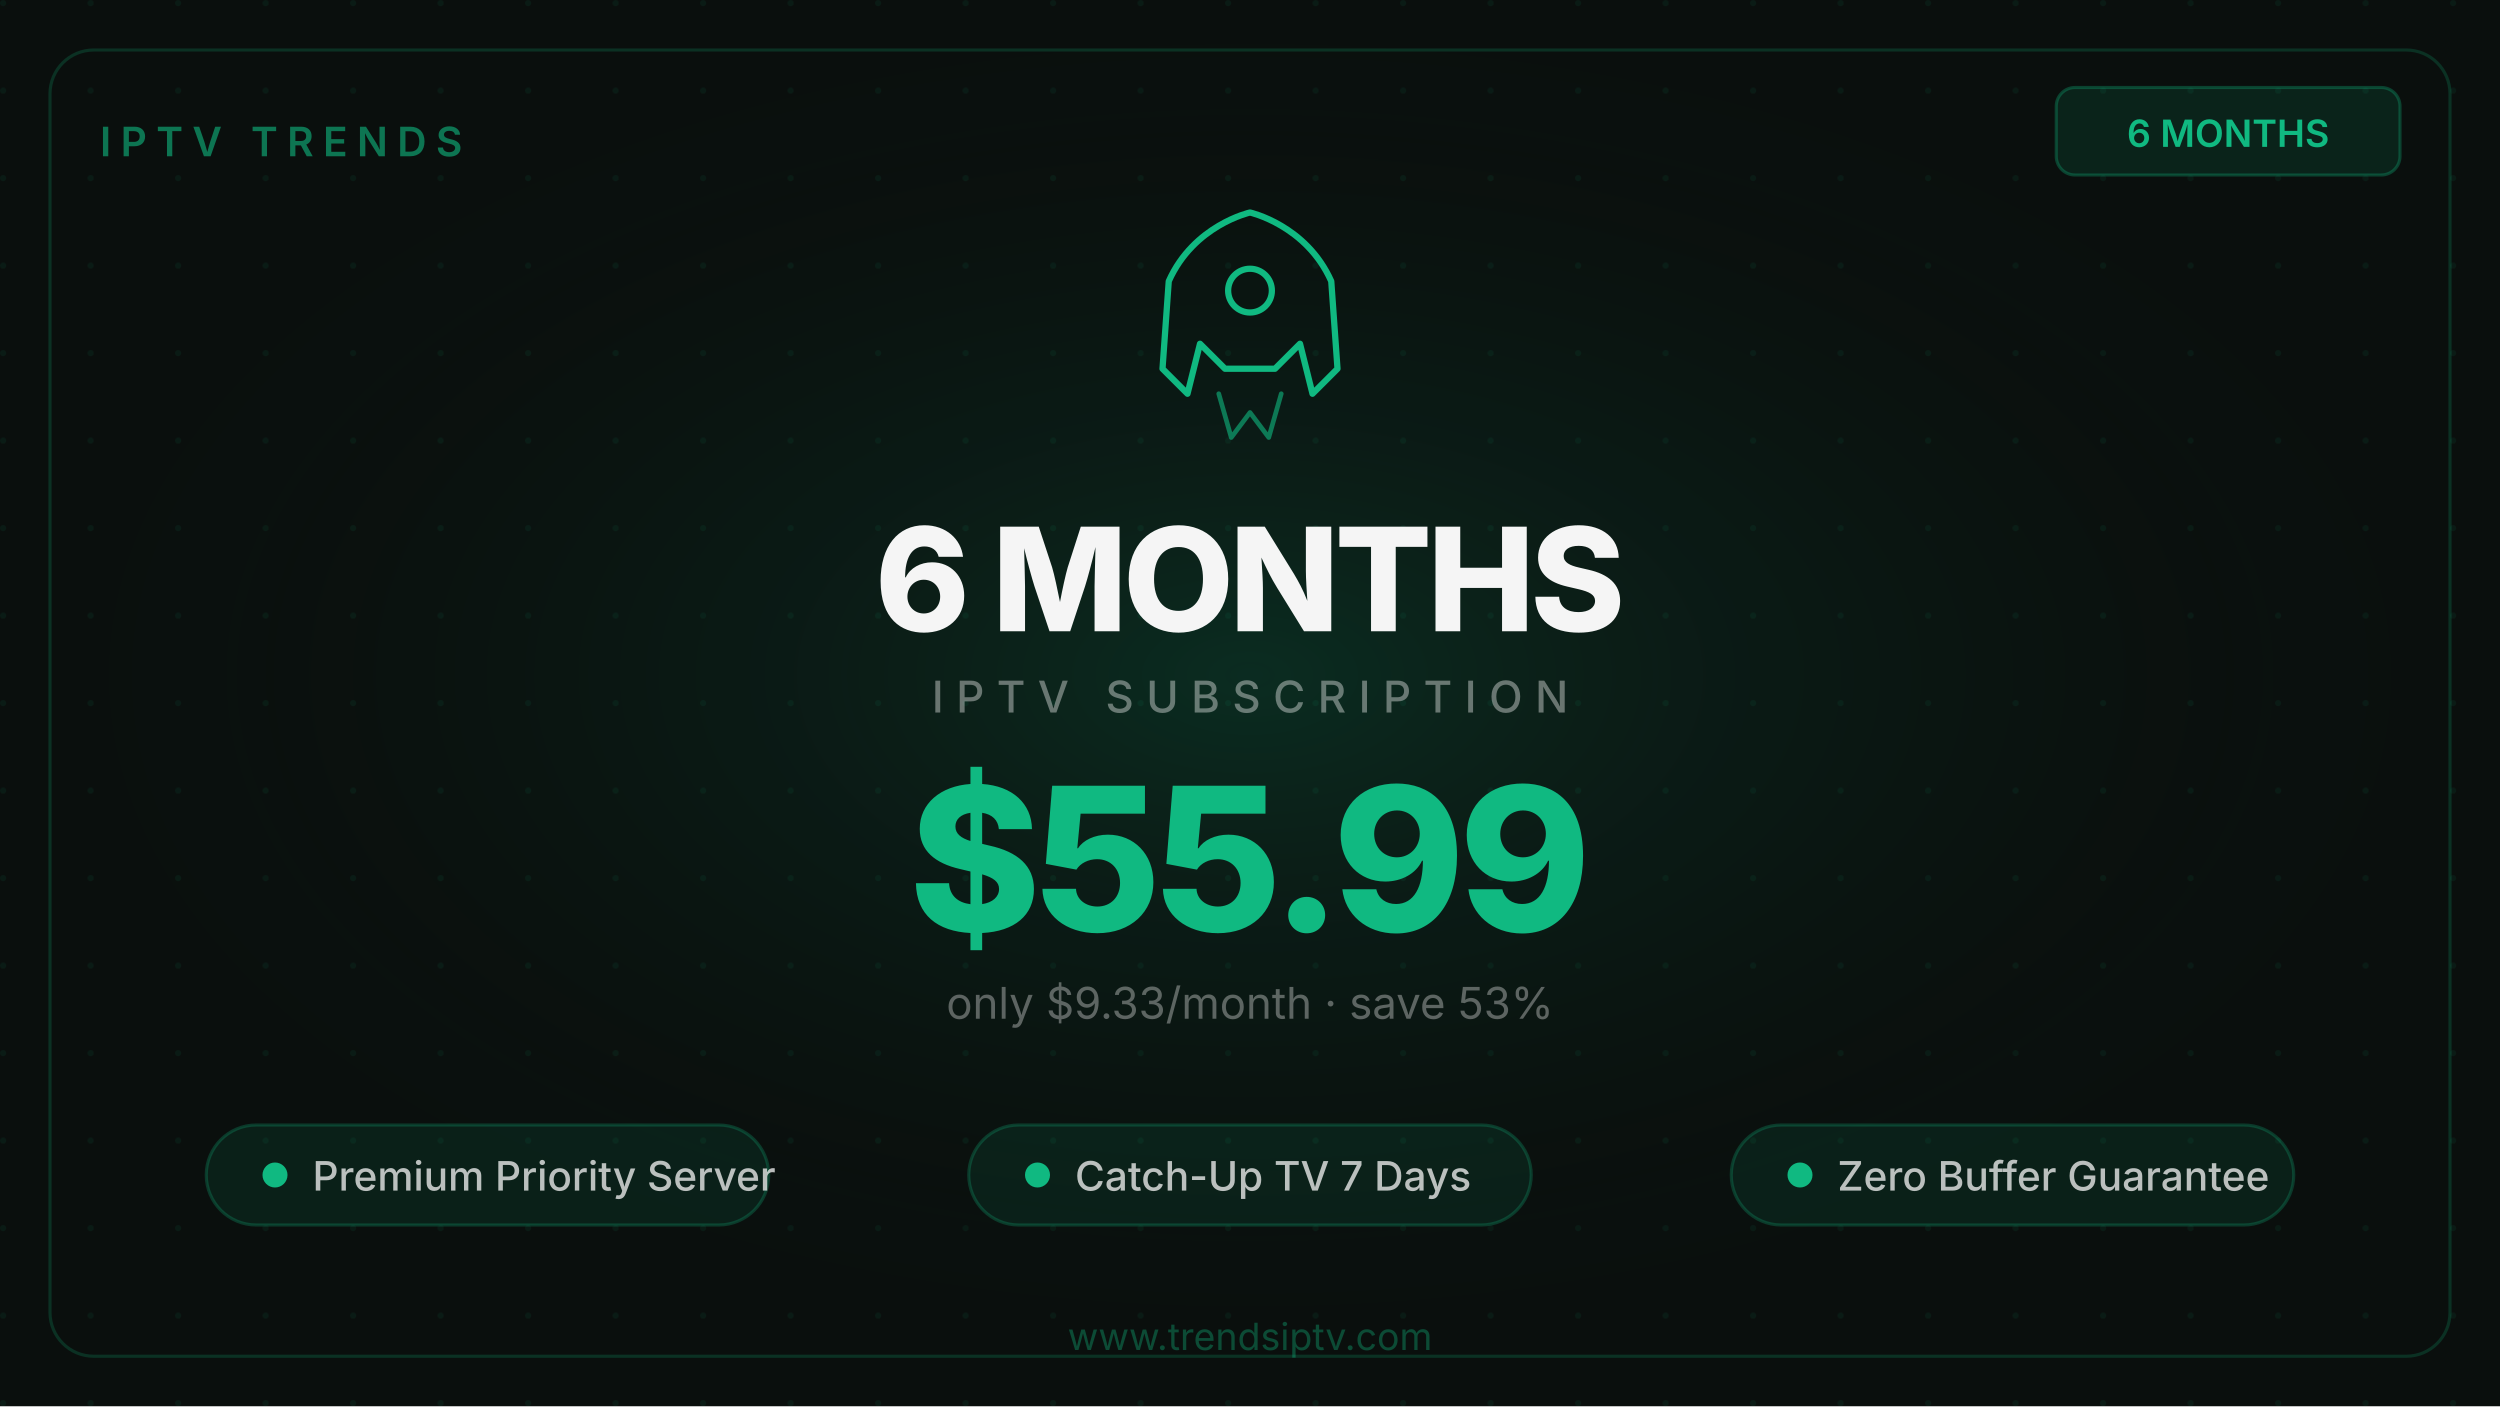
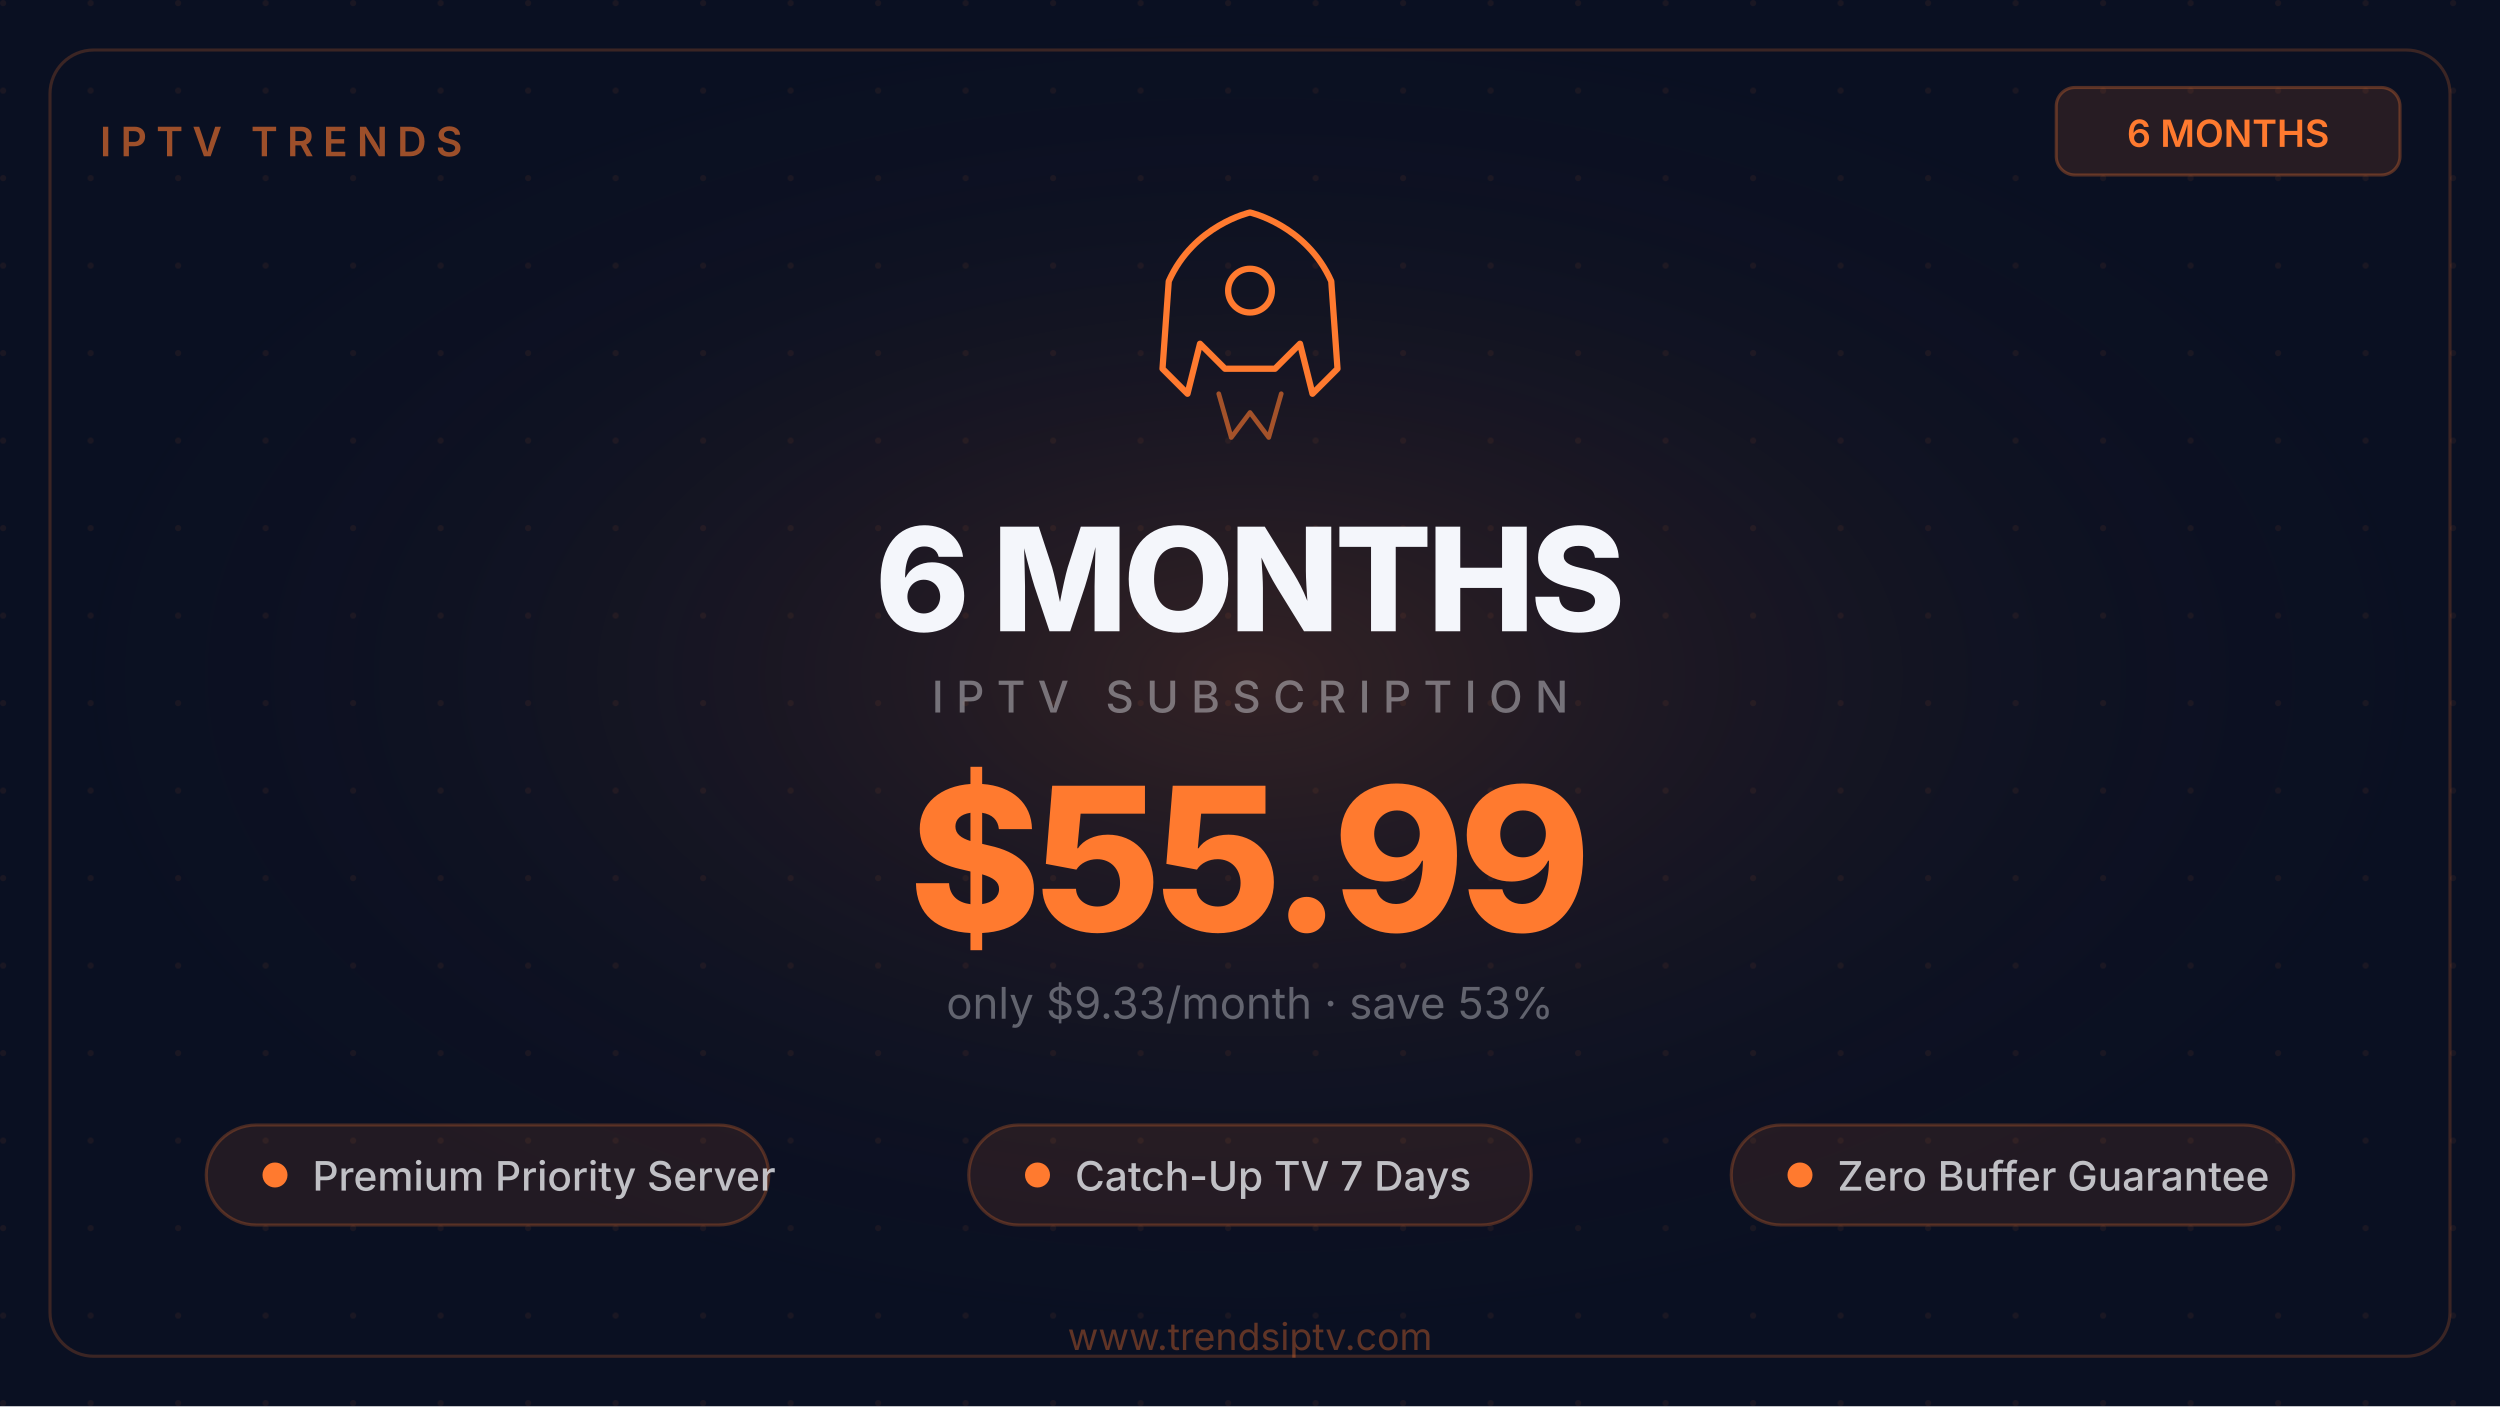
<svg xmlns="http://www.w3.org/2000/svg" width="800" height="450" viewBox="0 0 800 450" fill="none">
  <defs>
    <radialGradient id="glow6" cx="50%" cy="48%" r="50%">
-       <stop offset="0%" stop-color="#10b981" stop-opacity="0.17" />
-       <stop offset="100%" stop-color="#0a0f0d" stop-opacity="0" />
+       <stop offset="0%" stop-color="#ff7a2f" stop-opacity="0.17" />
+       <stop offset="100%" stop-color="#0a1022" stop-opacity="0" />
    </radialGradient>
    <pattern id="dots6" x="0" y="0" width="28" height="28" patternUnits="userSpaceOnUse">
-       <circle cx="1" cy="1" r="1" fill="#10b981" fill-opacity="0.07" />
+       <circle cx="1" cy="1" r="1" fill="#ff7a2f" fill-opacity="0.07" />
    </pattern>
  </defs>
-   <rect width="800" height="450" fill="#0a0f0d" />
+   <rect width="800" height="450" fill="#0a1022" />
  <rect width="800" height="450" fill="url(#dots6)" />
  <rect width="800" height="450" fill="url(#glow6)" />
-   <rect x="16" y="16" width="768" height="418" rx="14" fill="none" stroke="#10b981" stroke-opacity="0.2" stroke-width="1" />
-   <text x="32" y="50" font-family="Inter, system-ui, sans-serif" font-size="13" font-weight="600" fill="#10b981" fill-opacity="0.6" letter-spacing="3">IPTV TRENDS</text>
-   <rect x="658" y="28" width="110" height="28" rx="6" fill="#10b981" fill-opacity="0.12" />
-   <rect x="658" y="28" width="110" height="28" rx="6" fill="none" stroke="#10b981" stroke-opacity="0.3" stroke-width="1" />
-   <text x="713" y="47" font-family="Inter, system-ui, sans-serif" font-size="12" font-weight="600" fill="#10b981" text-anchor="middle">6 MONTHS</text>
-   <path d="M400 68 C400 68 418 72 426 90 L428 118 L420 126 L416 110 L408 118 L392 118 L384 110 L380 126 L372 118 L374 90 C382 72 400 68 400 68Z" fill="none" stroke="#10b981" stroke-width="2" stroke-linejoin="round" />
-   <circle cx="400" cy="93" r="7" fill="none" stroke="#10b981" stroke-width="2" />
-   <path d="M390 126 L394 140 L400 132 L406 140 L410 126" fill="none" stroke="#10b981" stroke-width="1.5" stroke-linecap="round" stroke-linejoin="round" stroke-opacity="0.6" />
-   <text x="400" y="202" font-family="Inter, system-ui, sans-serif" font-size="46" font-weight="800" fill="#f5f5f5" text-anchor="middle" letter-spacing="-1.5">6 MONTHS</text>
-   <text x="400" y="228" font-family="Inter, system-ui, sans-serif" font-size="14" font-weight="500" fill="#f5f5f5" fill-opacity="0.4" text-anchor="middle" letter-spacing="4">IPTV SUBSCRIPTION</text>
-   <text x="400" y="298" font-family="Inter, system-ui, sans-serif" font-size="64" font-weight="800" fill="#10b981" text-anchor="middle" letter-spacing="-2">$55.99</text>
-   <text x="400" y="326" font-family="Inter, system-ui, sans-serif" font-size="14" fill="#f5f5f5" fill-opacity="0.35" text-anchor="middle">only $9.33/month · save 53%</text>
-   <rect x="66" y="360" width="180" height="32" rx="16" fill="#10b981" fill-opacity="0.1" />
-   <rect x="66" y="360" width="180" height="32" rx="16" fill="none" stroke="#10b981" stroke-opacity="0.25" stroke-width="1" />
-   <circle cx="88" cy="376" r="4" fill="#10b981" />
-   <text x="100" y="381" font-family="Inter, system-ui, sans-serif" font-size="13" font-weight="500" fill="#f5f5f5" fill-opacity="0.75">Premium Priority Server</text>
-   <rect x="310" y="360" width="180" height="32" rx="16" fill="#10b981" fill-opacity="0.1" />
-   <rect x="310" y="360" width="180" height="32" rx="16" fill="none" stroke="#10b981" stroke-opacity="0.25" stroke-width="1" />
-   <circle cx="332" cy="376" r="4" fill="#10b981" />
-   <text x="344" y="381" font-family="Inter, system-ui, sans-serif" font-size="13" font-weight="500" fill="#f5f5f5" fill-opacity="0.75">Catch-Up TV 7 Days</text>
-   <rect x="554" y="360" width="180" height="32" rx="16" fill="#10b981" fill-opacity="0.1" />
-   <rect x="554" y="360" width="180" height="32" rx="16" fill="none" stroke="#10b981" stroke-opacity="0.25" stroke-width="1" />
-   <circle cx="576" cy="376" r="4" fill="#10b981" />
-   <text x="588" y="381" font-family="Inter, system-ui, sans-serif" font-size="13" font-weight="500" fill="#f5f5f5" fill-opacity="0.75">Zero Buffer Guarantee</text>
-   <text x="400" y="432" font-family="Inter, system-ui, sans-serif" font-size="12" fill="#10b981" fill-opacity="0.35" text-anchor="middle">www.trendsiptv.com</text>
+   <rect x="16" y="16" width="768" height="418" rx="14" fill="none" stroke="#ff7a2f" stroke-opacity="0.2" stroke-width="1" />
+   <text x="32" y="50" font-family="Inter, system-ui, sans-serif" font-size="13" font-weight="600" fill="#ff7a2f" fill-opacity="0.6" letter-spacing="3">IPTV TRENDS</text>
+   <rect x="658" y="28" width="110" height="28" rx="6" fill="#ff7a2f" fill-opacity="0.12" />
+   <rect x="658" y="28" width="110" height="28" rx="6" fill="none" stroke="#ff7a2f" stroke-opacity="0.3" stroke-width="1" />
+   <text x="713" y="47" font-family="Inter, system-ui, sans-serif" font-size="12" font-weight="600" fill="#ff7a2f" text-anchor="middle">6 MONTHS</text>
+   <path d="M400 68 C400 68 418 72 426 90 L428 118 L420 126 L416 110 L408 118 L392 118 L384 110 L380 126 L372 118 L374 90 C382 72 400 68 400 68Z" fill="none" stroke="#ff7a2f" stroke-width="2" stroke-linejoin="round" />
+   <circle cx="400" cy="93" r="7" fill="none" stroke="#ff7a2f" stroke-width="2" />
+   <path d="M390 126 L394 140 L400 132 L406 140 L410 126" fill="none" stroke="#ff7a2f" stroke-width="1.5" stroke-linecap="round" stroke-linejoin="round" stroke-opacity="0.6" />
+   <text x="400" y="202" font-family="Inter, system-ui, sans-serif" font-size="46" font-weight="800" fill="#f4f6fb" text-anchor="middle" letter-spacing="-1.5">6 MONTHS</text>
+   <text x="400" y="228" font-family="Inter, system-ui, sans-serif" font-size="14" font-weight="500" fill="#f4f6fb" fill-opacity="0.4" text-anchor="middle" letter-spacing="4">IPTV SUBSCRIPTION</text>
+   <text x="400" y="298" font-family="Inter, system-ui, sans-serif" font-size="64" font-weight="800" fill="#ff7a2f" text-anchor="middle" letter-spacing="-2">$55.99</text>
+   <text x="400" y="326" font-family="Inter, system-ui, sans-serif" font-size="14" fill="#f4f6fb" fill-opacity="0.35" text-anchor="middle">only $9.33/month · save 53%</text>
+   <rect x="66" y="360" width="180" height="32" rx="16" fill="#ff7a2f" fill-opacity="0.1" />
+   <rect x="66" y="360" width="180" height="32" rx="16" fill="none" stroke="#ff7a2f" stroke-opacity="0.25" stroke-width="1" />
+   <circle cx="88" cy="376" r="4" fill="#ff7a2f" />
+   <text x="100" y="381" font-family="Inter, system-ui, sans-serif" font-size="13" font-weight="500" fill="#f4f6fb" fill-opacity="0.75">Premium Priority Server</text>
+   <rect x="310" y="360" width="180" height="32" rx="16" fill="#ff7a2f" fill-opacity="0.1" />
+   <rect x="310" y="360" width="180" height="32" rx="16" fill="none" stroke="#ff7a2f" stroke-opacity="0.25" stroke-width="1" />
+   <circle cx="332" cy="376" r="4" fill="#ff7a2f" />
+   <text x="344" y="381" font-family="Inter, system-ui, sans-serif" font-size="13" font-weight="500" fill="#f4f6fb" fill-opacity="0.75">Catch-Up TV 7 Days</text>
+   <rect x="554" y="360" width="180" height="32" rx="16" fill="#ff7a2f" fill-opacity="0.1" />
+   <rect x="554" y="360" width="180" height="32" rx="16" fill="none" stroke="#ff7a2f" stroke-opacity="0.25" stroke-width="1" />
+   <circle cx="576" cy="376" r="4" fill="#ff7a2f" />
+   <text x="588" y="381" font-family="Inter, system-ui, sans-serif" font-size="13" font-weight="500" fill="#f4f6fb" fill-opacity="0.75">Zero Buffer Guarantee</text>
+   <text x="400" y="432" font-family="Inter, system-ui, sans-serif" font-size="12" fill="#ff7a2f" fill-opacity="0.35" text-anchor="middle">www.trendsiptv.com</text>
</svg>
